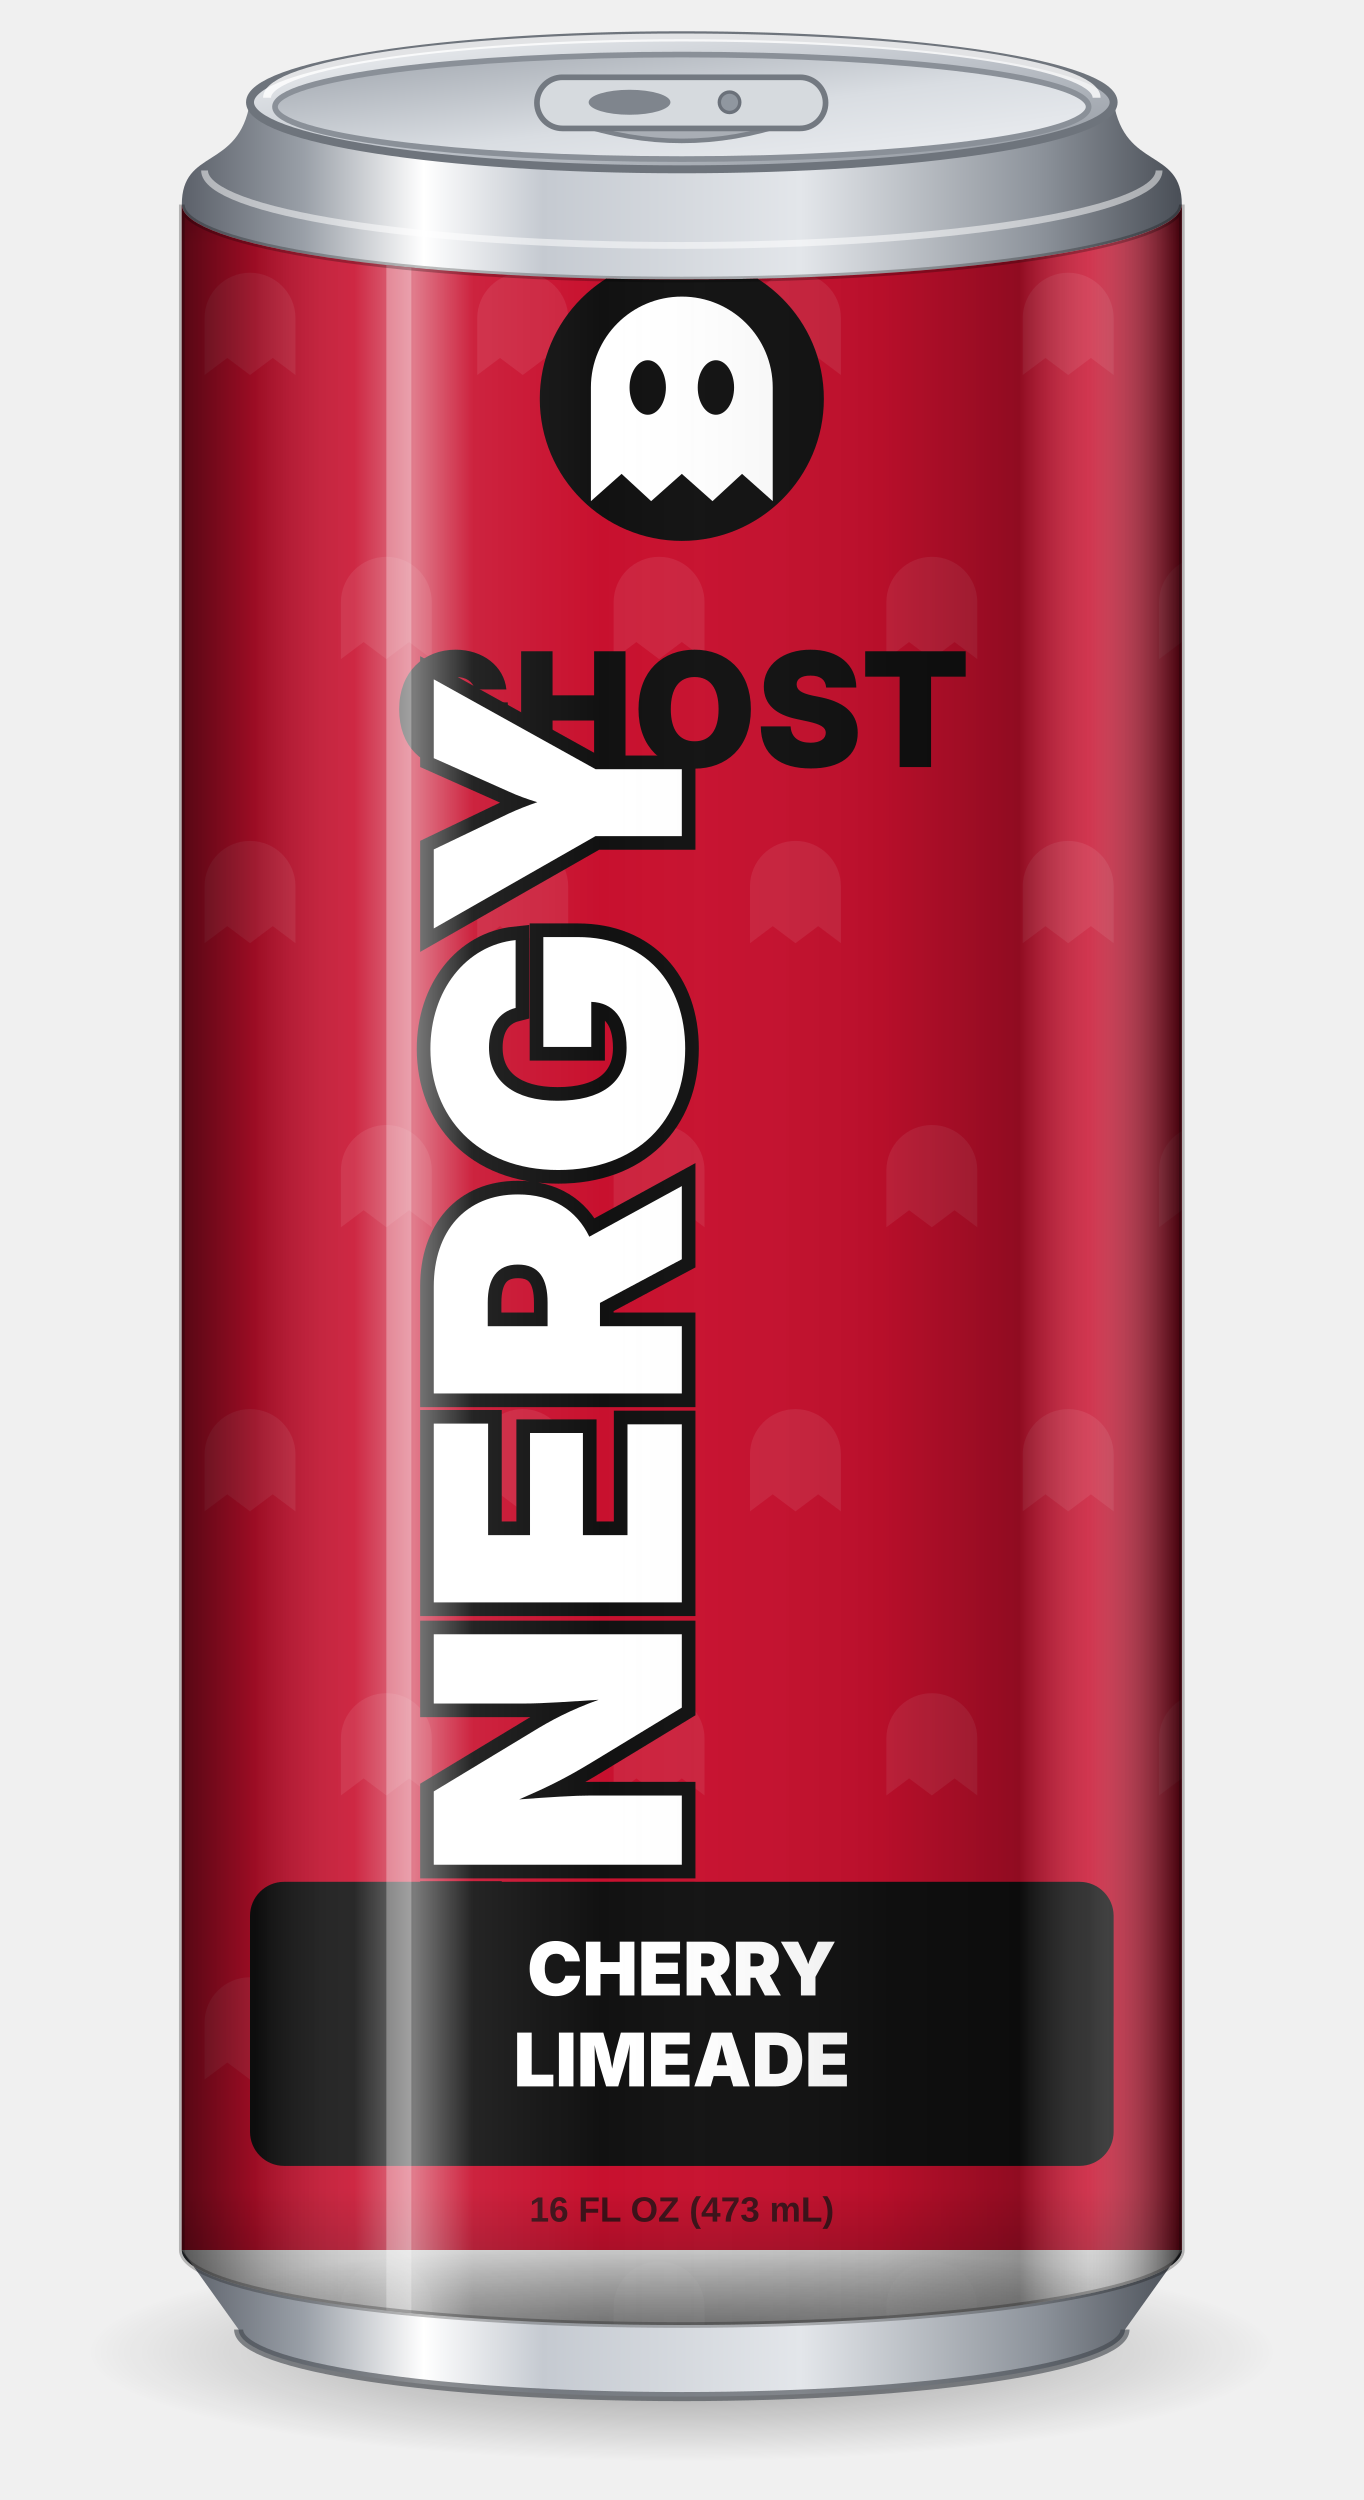
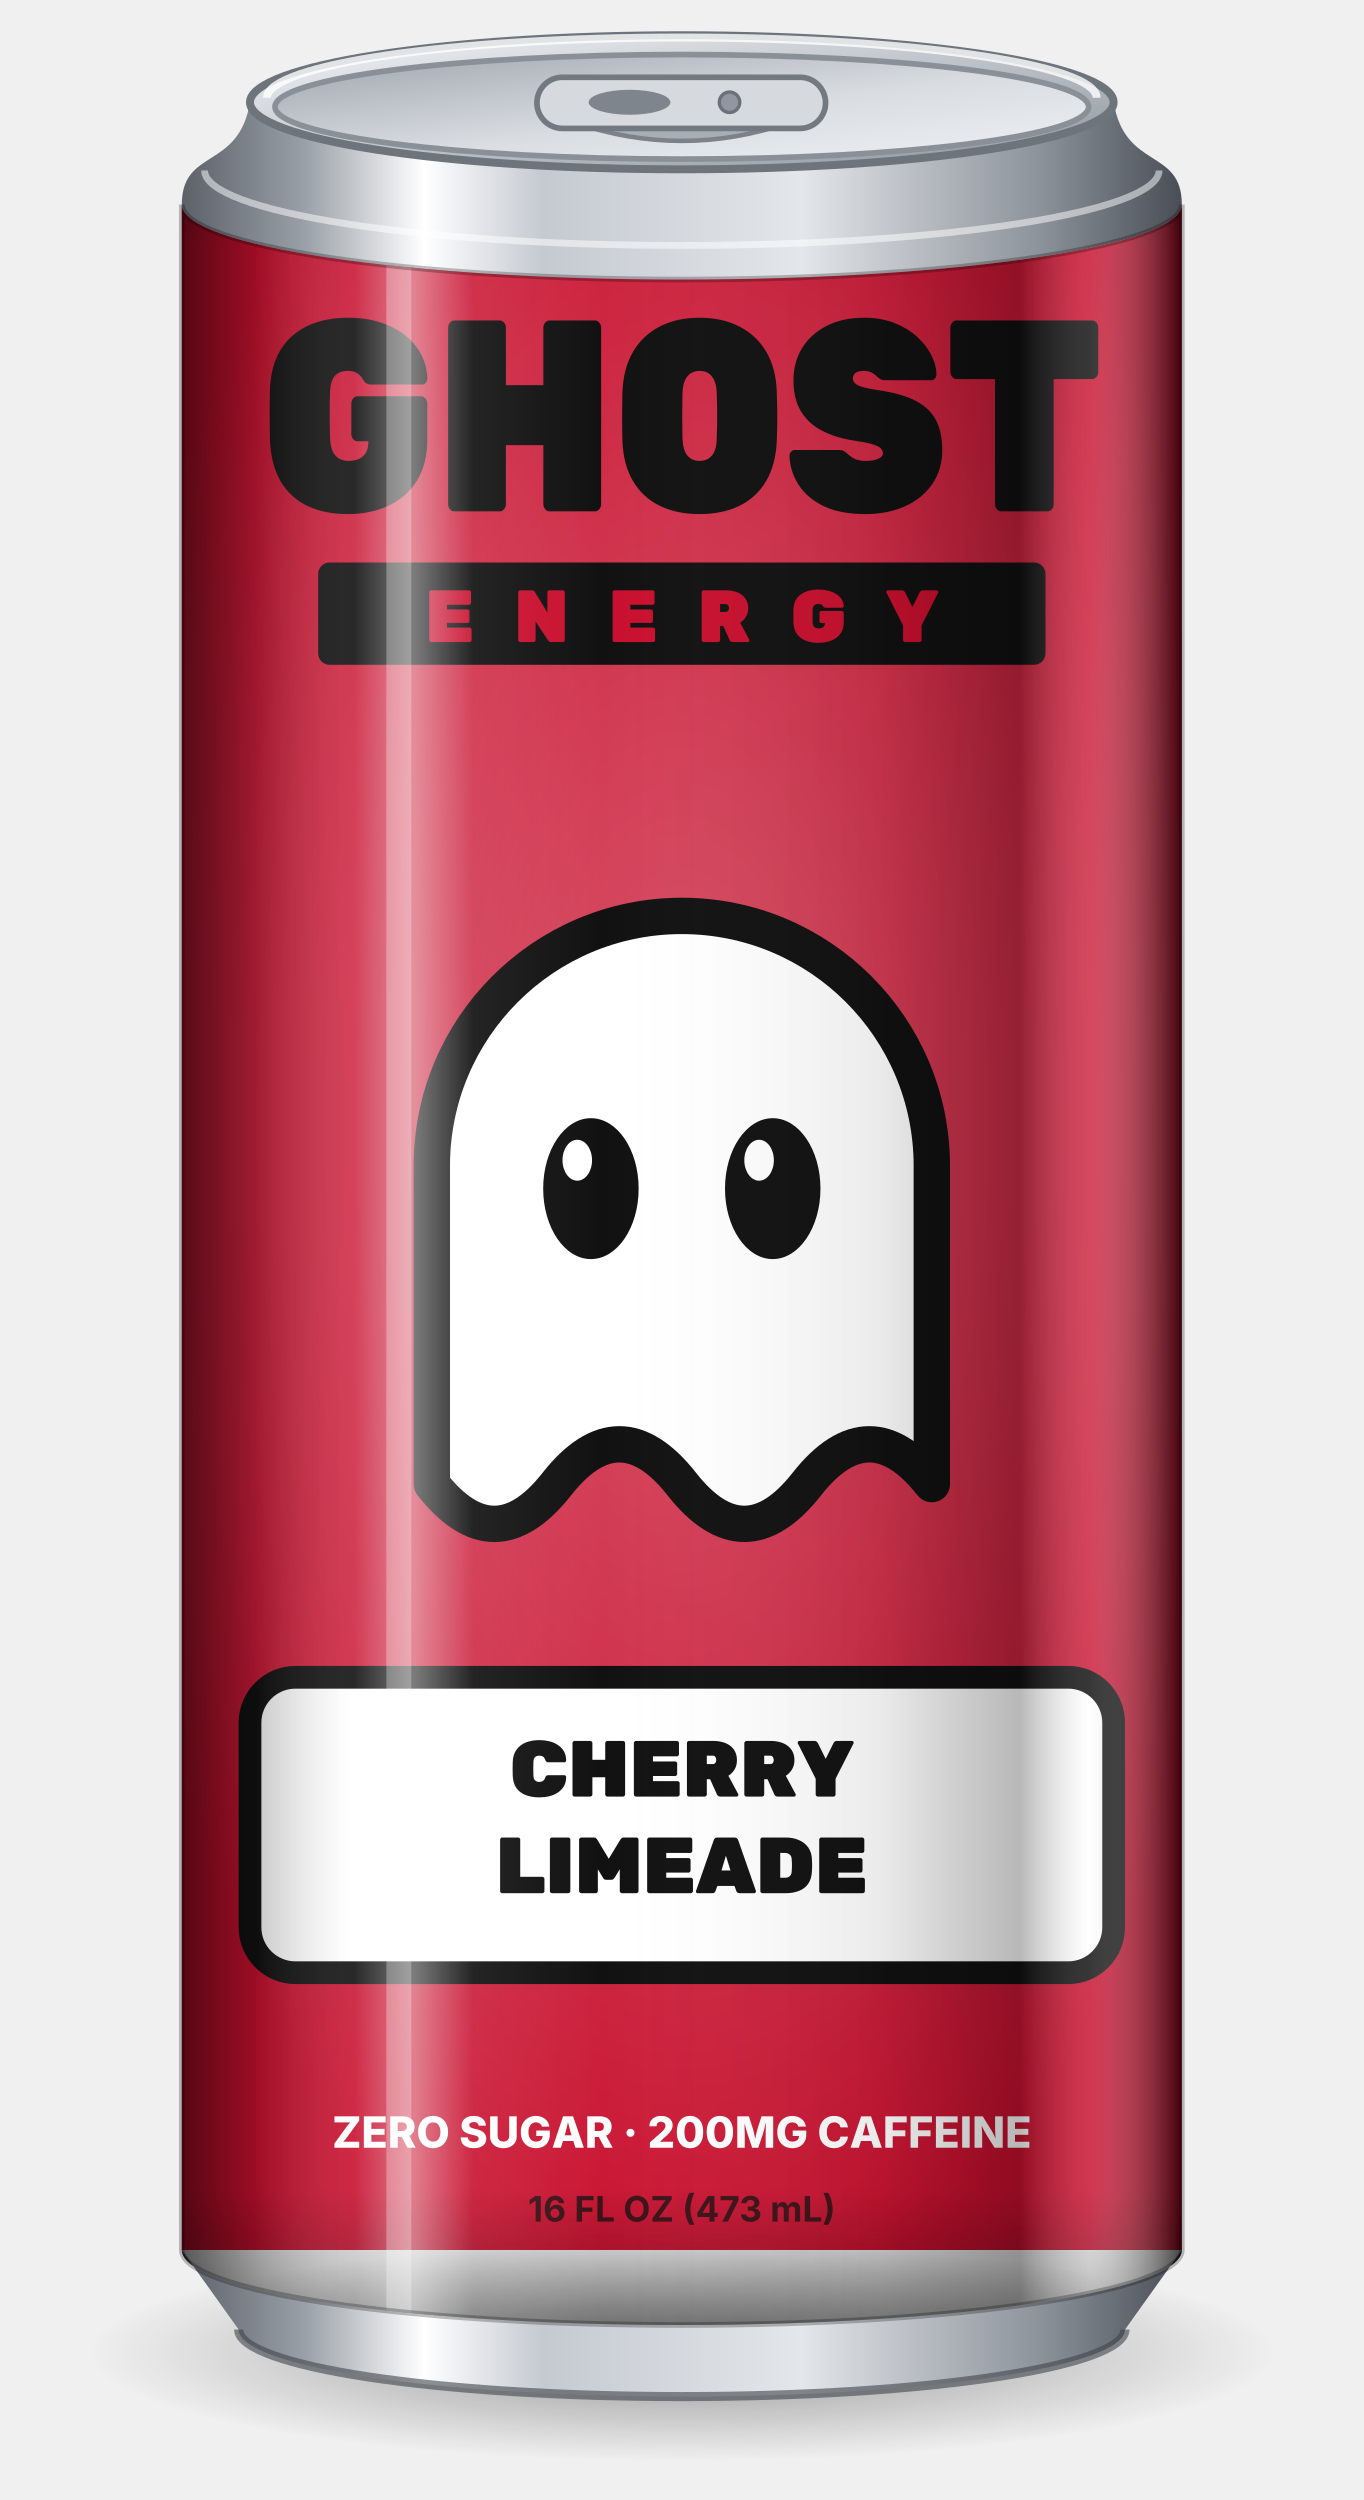
<svg xmlns="http://www.w3.org/2000/svg" viewBox="0 0 120 220" width="120" height="220" role="img" aria-label="Ghost Cherry Limeade can, Second Wind art">
  <defs>
    <linearGradient id="shade-ghost-cherry-limeade" x1="0" x2="1">
      <stop offset="0" stop-color="#000" stop-opacity="0.55" />
      <stop offset="0.07" stop-color="#000" stop-opacity="0.22" />
      <stop offset="0.17" stop-color="#fff" stop-opacity="0.10" />
      <stop offset="0.23" stop-color="#fff" stop-opacity="0.45" />
      <stop offset="0.29" stop-color="#fff" stop-opacity="0.08" />
      <stop offset="0.42" stop-color="#fff" stop-opacity="0" />
      <stop offset="0.70" stop-color="#000" stop-opacity="0.08" />
      <stop offset="0.84" stop-color="#000" stop-opacity="0.28" />
      <stop offset="0.91" stop-color="#fff" stop-opacity="0.16" />
      <stop offset="1" stop-color="#000" stop-opacity="0.62" />
    </linearGradient>
    <linearGradient id="vshade-ghost-cherry-limeade" x1="0" y1="0" x2="0" y2="1">
      <stop offset="0" stop-color="#000" stop-opacity="0.28" />
      <stop offset="0.05" stop-color="#000" stop-opacity="0" />
      <stop offset="0.94" stop-color="#000" stop-opacity="0" />
      <stop offset="1" stop-color="#000" stop-opacity="0.32" />
    </linearGradient>
    <linearGradient id="metal-ghost-cherry-limeade" x1="0" x2="1">
      <stop offset="0" stop-color="#5d626b" />
      <stop offset="0.12" stop-color="#9aa0a8" />
      <stop offset="0.24" stop-color="#ffffff" />
      <stop offset="0.36" stop-color="#c5cad1" />
      <stop offset="0.62" stop-color="#e3e6ea" />
      <stop offset="0.86" stop-color="#8d939b" />
      <stop offset="1" stop-color="#4b5058" />
    </linearGradient>
    <linearGradient id="lid-ghost-cherry-limeade" x1="0" y1="0" x2="1" y2="1">
      <stop offset="0" stop-color="#f4f6f8" />
      <stop offset="0.5" stop-color="#bfc4cb" />
      <stop offset="1" stop-color="#8e949c" />
    </linearGradient>
    <linearGradient id="well-ghost-cherry-limeade" x1="0" y1="0" x2="1" y2="1">
      <stop offset="0" stop-color="#9ea4ac" />
      <stop offset="0.55" stop-color="#d9dde2" />
      <stop offset="1" stop-color="#eef0f3" />
    </linearGradient>
    <radialGradient id="floor-ghost-cherry-limeade">
      <stop offset="0" stop-color="#000" stop-opacity="0.4" />
      <stop offset="1" stop-color="#000" stop-opacity="0" />
    </radialGradient>
    <clipPath id="body-ghost-cherry-limeade">
      <path d="M16 18 A44.0 6.6 0 0 0 104 18 L104 198 A44.0 6.6 0 0 1 16 198 Z" />
    </clipPath>
  </defs>
  <ellipse cx="60.0" cy="207" rx="52.0" ry="9.6" fill="url(#floor-ghost-cherry-limeade)" />
  <path d="M16 198 A44.0 6.6 0 0 0 104 198 L99 205 A39.0 5.9 0 0 1 21 205 Z" fill="url(#metal-ghost-cherry-limeade)" />
  <path d="M21 205 A39.0 5.9 0 0 0 99 205" stroke="#3f444b" stroke-width="0.8" fill="none" opacity="0.6" />
  <path d="M16 18 C16 13,21 15,22 9 L98 9 C99 15,104 13,104 18 A44.0 6.6 0 0 1 16 18 Z" fill="url(#metal-ghost-cherry-limeade)" />
  <path d="M18 15 A42.0 6.6 0 0 0 102 15" stroke="#fff" stroke-width="0.6" fill="none" opacity="0.5" />
  <g clip-path="url(#body-ghost-cherry-limeade)">
    <rect x="16" y="18" width="88" height="180" fill="#c8102e" />
-     <path d="M18 33 V28 a4 4 0 0 1 8 0 V33 l-2 -1.5 -2 1.5 -2 -1.5 z" fill="#ffffff" opacity="0.08" />
-     <path d="M42 33 V28 a4 4 0 0 1 8 0 V33 l-2 -1.5 -2 1.5 -2 -1.5 z" fill="#ffffff" opacity="0.08" />
-     <path d="M66 33 V28 a4 4 0 0 1 8 0 V33 l-2 -1.5 -2 1.5 -2 -1.5 z" fill="#ffffff" opacity="0.08" />
-     <path d="M90 33 V28 a4 4 0 0 1 8 0 V33 l-2 -1.5 -2 1.5 -2 -1.5 z" fill="#ffffff" opacity="0.08" />
-     <path d="M30 58 V53 a4 4 0 0 1 8 0 V58 l-2 -1.5 -2 1.5 -2 -1.5 z" fill="#ffffff" opacity="0.08" />
-     <path d="M54 58 V53 a4 4 0 0 1 8 0 V58 l-2 -1.5 -2 1.5 -2 -1.5 z" fill="#ffffff" opacity="0.08" />
-     <path d="M78 58 V53 a4 4 0 0 1 8 0 V58 l-2 -1.5 -2 1.5 -2 -1.5 z" fill="#ffffff" opacity="0.08" />
-     <path d="M102 58 V53 a4 4 0 0 1 8 0 V58 l-2 -1.5 -2 1.5 -2 -1.5 z" fill="#ffffff" opacity="0.08" />
-     <path d="M18 83 V78 a4 4 0 0 1 8 0 V83 l-2 -1.5 -2 1.5 -2 -1.5 z" fill="#ffffff" opacity="0.08" />
-     <path d="M42 83 V78 a4 4 0 0 1 8 0 V83 l-2 -1.5 -2 1.5 -2 -1.5 z" fill="#ffffff" opacity="0.08" />
-     <path d="M66 83 V78 a4 4 0 0 1 8 0 V83 l-2 -1.5 -2 1.5 -2 -1.5 z" fill="#ffffff" opacity="0.08" />
-     <path d="M90 83 V78 a4 4 0 0 1 8 0 V83 l-2 -1.5 -2 1.5 -2 -1.5 z" fill="#ffffff" opacity="0.08" />
-     <path d="M30 108 V103 a4 4 0 0 1 8 0 V108 l-2 -1.5 -2 1.5 -2 -1.5 z" fill="#ffffff" opacity="0.08" />
-     <path d="M54 108 V103 a4 4 0 0 1 8 0 V108 l-2 -1.5 -2 1.5 -2 -1.5 z" fill="#ffffff" opacity="0.08" />
-     <path d="M78 108 V103 a4 4 0 0 1 8 0 V108 l-2 -1.5 -2 1.5 -2 -1.5 z" fill="#ffffff" opacity="0.08" />
-     <path d="M102 108 V103 a4 4 0 0 1 8 0 V108 l-2 -1.5 -2 1.5 -2 -1.5 z" fill="#ffffff" opacity="0.08" />
-     <path d="M18 133 V128 a4 4 0 0 1 8 0 V133 l-2 -1.5 -2 1.5 -2 -1.5 z" fill="#ffffff" opacity="0.08" />
-     <path d="M42 133 V128 a4 4 0 0 1 8 0 V133 l-2 -1.5 -2 1.5 -2 -1.5 z" fill="#ffffff" opacity="0.08" />
-     <path d="M66 133 V128 a4 4 0 0 1 8 0 V133 l-2 -1.5 -2 1.5 -2 -1.5 z" fill="#ffffff" opacity="0.08" />
-     <path d="M90 133 V128 a4 4 0 0 1 8 0 V133 l-2 -1.5 -2 1.5 -2 -1.5 z" fill="#ffffff" opacity="0.08" />
-     <path d="M30 158 V153 a4 4 0 0 1 8 0 V158 l-2 -1.5 -2 1.5 -2 -1.5 z" fill="#ffffff" opacity="0.08" />
-     <path d="M54 158 V153 a4 4 0 0 1 8 0 V158 l-2 -1.5 -2 1.5 -2 -1.5 z" fill="#ffffff" opacity="0.08" />
-     <path d="M78 158 V153 a4 4 0 0 1 8 0 V158 l-2 -1.5 -2 1.5 -2 -1.5 z" fill="#ffffff" opacity="0.08" />
-     <path d="M102 158 V153 a4 4 0 0 1 8 0 V158 l-2 -1.5 -2 1.5 -2 -1.5 z" fill="#ffffff" opacity="0.08" />
-     <path d="M18 183 V178 a4 4 0 0 1 8 0 V183 l-2 -1.5 -2 1.5 -2 -1.5 z" fill="#ffffff" opacity="0.08" />
-     <path d="M42 183 V178 a4 4 0 0 1 8 0 V183 l-2 -1.5 -2 1.5 -2 -1.5 z" fill="#ffffff" opacity="0.08" />
-     <path d="M66 183 V178 a4 4 0 0 1 8 0 V183 l-2 -1.5 -2 1.5 -2 -1.5 z" fill="#ffffff" opacity="0.08" />
-     <path d="M90 183 V178 a4 4 0 0 1 8 0 V183 l-2 -1.5 -2 1.5 -2 -1.5 z" fill="#ffffff" opacity="0.08" />
-     <path d="M30 208 V203 a4 4 0 0 1 8 0 V208 l-2 -1.5 -2 1.5 -2 -1.5 z" fill="#ffffff" opacity="0.08" />
-     <path d="M54 208 V203 a4 4 0 0 1 8 0 V208 l-2 -1.5 -2 1.5 -2 -1.5 z" fill="#ffffff" opacity="0.08" />
-     <path d="M78 208 V203 a4 4 0 0 1 8 0 V208 l-2 -1.5 -2 1.5 -2 -1.5 z" fill="#ffffff" opacity="0.08" />
-     <path d="M102 208 V203 a4 4 0 0 1 8 0 V208 l-2 -1.5 -2 1.5 -2 -1.5 z" fill="#ffffff" opacity="0.08" />
-     <circle cx="60.0" cy="35.1" r="12.5" fill="#111" />
-     <path d="M52.0 44.1 V34.1 a8 8 0 0 1 16 0 V44.1 l-2.7 -2.4 -2.6 2.4 -2.7 -2.4 -2.7 2.4 -2.6 -2.4 z" fill="#fff" />
-     <ellipse cx="57.0" cy="34.1" rx="1.6" ry="2.4" fill="#111" />
-     <ellipse cx="63.0" cy="34.1" rx="1.6" ry="2.4" fill="#111" />
-     <text x="60.0" y="67.5" font-family="'Arial Black','Inter Black','Helvetica Neue',Arial,sans-serif" font-size="14" font-weight="900" text-anchor="middle" fill="#111" textLength="62.0" lengthAdjust="spacingAndGlyphs">GHOST</text>
-     <g transform="translate(60.0 121.5) rotate(-90)">
-       <text x="0.0" y="0.0" font-family="'Arial Black','Inter Black','Helvetica Neue',Arial,sans-serif" font-size="30" font-weight="900" text-anchor="middle" fill="#fff" textLength="79.2" lengthAdjust="spacingAndGlyphs" stroke="#111" stroke-width="2.4" paint-order="stroke">ENERGY</text>
-     </g>
-     <rect x="22" y="165.6" width="76" height="25" rx="3" fill="#111" />
-     <text x="60.0" y="175.6" font-family="'Arial Black','Inter Black','Helvetica Neue',Arial,sans-serif" font-size="6.5" font-weight="900" text-anchor="middle" fill="#fff">CHERRY</text>
-     <text x="60.0" y="183.6" font-family="'Arial Black','Inter Black','Helvetica Neue',Arial,sans-serif" font-size="6.5" font-weight="900" text-anchor="middle" fill="#fff">LIMEADE</text>
-     <text x="60.0" y="195.5" font-family="'Helvetica Neue',Arial,Inter,sans-serif" font-size="3.1" font-weight="700" text-anchor="middle" fill="#111111" opacity="0.75">16 FL OZ (473 mL)</text>
+     <radialGradient id="gh-cherry-limeade" cx="0.5" cy="0.45" r="0.6">
+       <stop offset="0" stop-color="#fff" stop-opacity="0.28" />
+       <stop offset="1" stop-color="#fff" stop-opacity="0" />
+     </radialGradient>
+     <rect x="16" y="18" width="88" height="180" fill="url(#gh-cherry-limeade)" />
+     <path transform="translate(23.00 45.00) scale(0.8475 1)" d="M8.98 0.24Q6.55 0.24 4.78 -0.48Q3 -1.2 1.99 -2.66Q0.98 -4.13 0.89 -6.36Q0.86 -7.34 0.86 -8.5Q0.86 -9.65 0.89 -10.68Q0.98 -12.82 2 -14.22Q3.02 -15.62 4.82 -16.33Q6.62 -17.04 8.98 -17.04Q10.87 -17.04 12.38 -16.62Q13.9 -16.2 14.98 -15.46Q16.06 -14.71 16.63 -13.74Q17.21 -12.77 17.23 -11.69Q17.23 -11.47 17.08 -11.32Q16.92 -11.16 16.7 -11.16H11.4Q11.14 -11.16 10.98 -11.23Q10.82 -11.3 10.7 -11.42Q10.61 -11.54 10.43 -11.77Q10.25 -12 9.91 -12.18Q9.58 -12.36 8.98 -12.36Q8.09 -12.36 7.63 -11.92Q7.18 -11.47 7.13 -10.56Q7.06 -8.57 7.13 -6.48Q7.18 -5.4 7.68 -4.92Q8.18 -4.44 9.07 -4.44Q9.67 -4.44 10.13 -4.61Q10.58 -4.78 10.85 -5.16Q11.11 -5.54 11.11 -6.14V-6.17H9.98Q9.72 -6.17 9.53 -6.36Q9.34 -6.55 9.34 -6.82V-9.48Q9.34 -9.74 9.53 -9.94Q9.72 -10.13 9.98 -10.13H16.58Q16.85 -10.13 17.04 -9.94Q17.23 -9.74 17.23 -9.48V-6.36Q17.23 -4.2 16.18 -2.74Q15.12 -1.27 13.26 -0.52Q11.4 0.24 8.98 0.24ZM20.04 0Q19.78 0 19.58 -0.18Q19.39 -0.36 19.39 -0.65V-16.15Q19.39 -16.42 19.58 -16.61Q19.78 -16.8 20.04 -16.8H24.74Q25.01 -16.8 25.2 -16.61Q25.39 -16.42 25.39 -16.15V-11.11H29.28V-16.15Q29.28 -16.42 29.47 -16.61Q29.66 -16.8 29.93 -16.8H34.63Q34.9 -16.8 35.09 -16.61Q35.28 -16.42 35.28 -16.15V-0.65Q35.28 -0.38 35.09 -0.19Q34.9 0 34.63 0H29.93Q29.66 0 29.47 -0.19Q29.28 -0.38 29.28 -0.65V-5.83H25.39V-0.65Q25.39 -0.38 25.2 -0.19Q25.01 0 24.74 0ZM45.5 0.24Q43.15 0.24 41.39 -0.48Q39.62 -1.2 38.6 -2.65Q37.58 -4.1 37.49 -6.24Q37.46 -7.22 37.46 -8.33Q37.46 -9.43 37.49 -10.46Q37.58 -12.58 38.59 -14.04Q39.6 -15.5 41.38 -16.27Q43.15 -17.04 45.5 -17.04Q47.86 -17.04 49.63 -16.27Q51.41 -15.5 52.43 -14.04Q53.45 -12.58 53.52 -10.46Q53.57 -9.43 53.57 -8.33Q53.57 -7.22 53.52 -6.24Q53.42 -4.1 52.4 -2.65Q51.38 -1.2 49.62 -0.48Q47.86 0.24 45.5 0.24ZM45.5 -4.44Q46.3 -4.44 46.78 -4.91Q47.26 -5.38 47.28 -6.38Q47.33 -7.42 47.33 -8.42Q47.33 -9.43 47.28 -10.42Q47.26 -11.09 47.03 -11.52Q46.8 -11.95 46.42 -12.16Q46.03 -12.36 45.5 -12.36Q45 -12.36 44.6 -12.16Q44.21 -11.95 43.98 -11.52Q43.75 -11.09 43.73 -10.42Q43.7 -9.43 43.7 -8.42Q43.7 -7.42 43.73 -6.38Q43.78 -5.38 44.24 -4.91Q44.71 -4.44 45.5 -4.44ZM62.74 0.24Q60.07 0.24 58.34 -0.48Q56.62 -1.2 55.75 -2.38Q54.89 -3.55 54.84 -4.87Q54.84 -5.09 55 -5.24Q55.15 -5.4 55.37 -5.4H59.93Q60.31 -5.4 60.52 -5.29Q60.72 -5.18 60.96 -4.99Q61.2 -4.82 61.45 -4.69Q61.7 -4.56 62.03 -4.5Q62.35 -4.44 62.74 -4.44Q63.55 -4.44 64.04 -4.62Q64.54 -4.8 64.54 -5.11Q64.54 -5.4 64.26 -5.59Q63.98 -5.78 63.31 -5.94Q62.64 -6.1 61.44 -6.24Q59.54 -6.5 58.15 -7.13Q56.76 -7.75 56 -8.84Q55.25 -9.94 55.25 -11.52Q55.25 -13.15 56.17 -14.4Q57.1 -15.65 58.74 -16.34Q60.38 -17.04 62.57 -17.04Q64.37 -17.04 65.76 -16.57Q67.15 -16.1 68.11 -15.35Q69.07 -14.59 69.58 -13.73Q70.08 -12.86 70.1 -12.07Q70.1 -11.86 69.95 -11.7Q69.79 -11.54 69.6 -11.54H64.8Q64.46 -11.54 64.26 -11.64Q64.06 -11.74 63.84 -11.93Q63.72 -12.05 63.4 -12.2Q63.07 -12.36 62.57 -12.36Q61.97 -12.36 61.69 -12.18Q61.42 -12 61.42 -11.69Q61.42 -11.47 61.63 -11.28Q61.85 -11.09 62.42 -10.94Q63 -10.8 64.08 -10.66Q66.48 -10.37 67.93 -9.73Q69.38 -9.1 70.04 -8.04Q70.7 -6.98 70.7 -5.42Q70.7 -3.67 69.66 -2.4Q68.62 -1.13 66.82 -0.44Q65.02 0.24 62.74 0.24ZM76.82 0Q76.56 0 76.37 -0.19Q76.18 -0.38 76.18 -0.65V-11.64H72.19Q71.93 -11.64 71.74 -11.83Q71.54 -12.02 71.54 -12.29V-16.15Q71.54 -16.42 71.74 -16.61Q71.93 -16.8 72.19 -16.8H86.26Q86.52 -16.8 86.71 -16.61Q86.9 -16.42 86.9 -16.15V-12.29Q86.9 -12.02 86.71 -11.83Q86.52 -11.64 86.26 -11.64H82.27V-0.65Q82.27 -0.38 82.08 -0.19Q81.89 0 81.62 0Z" fill="#111" />
+     <rect x="28" y="49.5" width="64" height="9" rx="1" fill="#111" />
+     <path transform="translate(37.41 56.50) scale(1 1)" d="M0.53 0Q0.46 0 0.41 -0.05Q0.36 -0.1 0.36 -0.18V-4.37Q0.36 -4.45 0.41 -4.5Q0.46 -4.55 0.53 -4.55H3.87Q3.94 -4.55 3.99 -4.5Q4.04 -4.45 4.04 -4.37V-3.46Q4.04 -3.39 3.99 -3.33Q3.94 -3.28 3.87 -3.28H1.92V-2.87H3.72Q3.8 -2.87 3.85 -2.82Q3.9 -2.77 3.9 -2.7V-1.85Q3.9 -1.78 3.85 -1.73Q3.8 -1.68 3.72 -1.68H1.92V-1.27H3.92Q3.99 -1.27 4.04 -1.22Q4.09 -1.16 4.09 -1.09V-0.18Q4.09 -0.1 4.04 -0.05Q3.99 0 3.92 0ZM8.37 0Q8.3 0 8.24 -0.05Q8.19 -0.1 8.19 -0.18V-4.37Q8.19 -4.45 8.24 -4.5Q8.3 -4.55 8.37 -4.55H9.4Q9.53 -4.55 9.58 -4.49Q9.64 -4.43 9.66 -4.4L10.76 -2.6V-4.37Q10.76 -4.45 10.81 -4.5Q10.86 -4.55 10.94 -4.55H12.11Q12.18 -4.55 12.24 -4.5Q12.29 -4.45 12.29 -4.37V-0.18Q12.29 -0.1 12.24 -0.05Q12.18 0 12.11 0H11.09Q10.96 0 10.9 -0.06Q10.84 -0.12 10.82 -0.15L9.72 -1.81V-0.18Q9.72 -0.1 9.67 -0.05Q9.62 0 9.54 0ZM16.68 0Q16.61 0 16.55 -0.05Q16.5 -0.1 16.5 -0.18V-4.37Q16.5 -4.45 16.55 -4.5Q16.61 -4.55 16.68 -4.55H20.01Q20.08 -4.55 20.14 -4.5Q20.19 -4.45 20.19 -4.37V-3.46Q20.19 -3.39 20.14 -3.33Q20.08 -3.28 20.01 -3.28H18.06V-2.87H19.87Q19.94 -2.87 19.99 -2.82Q20.05 -2.77 20.05 -2.7V-1.85Q20.05 -1.78 19.99 -1.73Q19.94 -1.68 19.87 -1.68H18.06V-1.27H20.06Q20.14 -1.27 20.19 -1.22Q20.24 -1.16 20.24 -1.09V-0.18Q20.24 -0.1 20.19 -0.05Q20.14 0 20.06 0ZM24.51 0Q24.44 0 24.39 -0.05Q24.34 -0.1 24.34 -0.18V-4.37Q24.34 -4.45 24.39 -4.5Q24.44 -4.55 24.51 -4.55H26.44Q27.37 -4.55 27.9 -4.13Q28.43 -3.7 28.43 -2.97Q28.43 -2.53 28.23 -2.21Q28.03 -1.89 27.72 -1.7L28.52 -0.21Q28.54 -0.18 28.54 -0.14Q28.54 -0.08 28.5 -0.04Q28.46 0 28.4 0H27.07Q26.94 0 26.87 -0.07Q26.81 -0.13 26.79 -0.18L26.23 -1.42H25.96V-0.18Q25.96 -0.1 25.91 -0.05Q25.86 0 25.79 0ZM25.96 -2.65H26.44Q26.59 -2.65 26.66 -2.75Q26.74 -2.85 26.74 -2.98Q26.74 -3.11 26.67 -3.23Q26.6 -3.34 26.44 -3.34H25.96ZM34.6 0.07Q33.95 0.07 33.47 -0.13Q32.99 -0.33 32.71 -0.72Q32.44 -1.12 32.41 -1.72Q32.41 -1.99 32.41 -2.3Q32.41 -2.61 32.41 -2.89Q32.44 -3.47 32.72 -3.85Q32.99 -4.23 33.48 -4.42Q33.97 -4.62 34.6 -4.62Q35.12 -4.62 35.53 -4.5Q35.94 -4.39 36.23 -4.19Q36.52 -3.98 36.68 -3.72Q36.83 -3.46 36.84 -3.17Q36.84 -3.11 36.8 -3.06Q36.76 -3.02 36.7 -3.02H35.26Q35.19 -3.02 35.15 -3.04Q35.11 -3.06 35.07 -3.09Q35.05 -3.13 35 -3.19Q34.95 -3.25 34.86 -3.3Q34.77 -3.35 34.6 -3.35Q34.36 -3.35 34.24 -3.23Q34.12 -3.11 34.1 -2.86Q34.09 -2.32 34.1 -1.75Q34.12 -1.46 34.25 -1.33Q34.39 -1.2 34.63 -1.2Q34.79 -1.2 34.92 -1.25Q35.04 -1.29 35.11 -1.4Q35.18 -1.5 35.18 -1.66V-1.67H34.88Q34.81 -1.67 34.75 -1.72Q34.7 -1.77 34.7 -1.85V-2.57Q34.7 -2.64 34.75 -2.69Q34.81 -2.74 34.88 -2.74H36.67Q36.74 -2.74 36.79 -2.69Q36.84 -2.64 36.84 -2.57V-1.72Q36.84 -1.14 36.55 -0.74Q36.27 -0.34 35.77 -0.14Q35.26 0.07 34.6 0.07ZM42.24 0Q42.17 0 42.12 -0.05Q42.06 -0.1 42.06 -0.18V-1.46L40.6 -4.35Q40.59 -4.36 40.59 -4.38Q40.59 -4.39 40.59 -4.41Q40.59 -4.47 40.63 -4.51Q40.67 -4.55 40.73 -4.55H41.95Q42.08 -4.55 42.15 -4.48Q42.21 -4.42 42.23 -4.39L42.88 -3.08L43.53 -4.39Q43.54 -4.42 43.6 -4.48Q43.67 -4.55 43.8 -4.55H45.02Q45.08 -4.55 45.12 -4.51Q45.16 -4.47 45.16 -4.41Q45.16 -4.39 45.16 -4.38Q45.16 -4.36 45.15 -4.35L43.69 -1.46V-0.18Q43.69 -0.1 43.64 -0.05Q43.58 0 43.51 0Z" fill="#c8102e" />
+     <path d="M38.0 130.6 V102.6 a22 22 0 0 1 44 0 V130.6 q-5.5 -7 -11.0 0 q-5.5 7 -11.0 0 q-5.5 -7 -11.0 0 q-5.5 7 -11.0 0 z" fill="#fff" stroke="#111" stroke-width="3.2" stroke-linejoin="round" />
+     <ellipse cx="52.0" cy="104.6" rx="4.2" ry="6.2" fill="#111" />
+     <ellipse cx="68.0" cy="104.6" rx="4.2" ry="6.2" fill="#111" />
+     <ellipse cx="50.8" cy="102.1" rx="1.3" ry="1.8" fill="#fff" />
+     <ellipse cx="66.8" cy="102.1" rx="1.3" ry="1.8" fill="#fff" />
+     <rect x="22" y="147.6" width="76" height="26.0" rx="4" fill="#fff" stroke="#111" stroke-width="2" />
+     <path transform="translate(44.86 158.10) scale(1 1)" d="M2.6 0.07Q1.93 0.07 1.41 -0.13Q0.9 -0.32 0.59 -0.74Q0.29 -1.16 0.26 -1.83Q0.25 -2.11 0.25 -2.44Q0.25 -2.77 0.26 -3.07Q0.29 -3.72 0.6 -4.14Q0.91 -4.56 1.43 -4.77Q1.95 -4.97 2.6 -4.97Q3.05 -4.97 3.47 -4.87Q3.89 -4.77 4.22 -4.55Q4.56 -4.33 4.76 -3.99Q4.96 -3.65 4.96 -3.18Q4.96 -3.12 4.92 -3.07Q4.87 -3.02 4.81 -3.02H3.38Q3.27 -3.02 3.22 -3.07Q3.16 -3.12 3.12 -3.23Q3.04 -3.45 2.91 -3.53Q2.78 -3.6 2.6 -3.6Q2.37 -3.6 2.23 -3.48Q2.09 -3.36 2.08 -3.04Q2.06 -2.46 2.08 -1.86Q2.09 -1.54 2.23 -1.42Q2.37 -1.29 2.6 -1.29Q2.78 -1.29 2.92 -1.38Q3.05 -1.46 3.12 -1.67Q3.16 -1.79 3.21 -1.83Q3.27 -1.88 3.38 -1.88H4.81Q4.87 -1.88 4.92 -1.83Q4.96 -1.79 4.96 -1.72Q4.96 -1.25 4.76 -0.91Q4.56 -0.57 4.22 -0.35Q3.89 -0.13 3.47 -0.03Q3.05 0.07 2.6 0.07ZM5.71 0Q5.63 0 5.57 -0.05Q5.52 -0.1 5.52 -0.19V-4.71Q5.52 -4.79 5.57 -4.84Q5.63 -4.9 5.71 -4.9H7.08Q7.15 -4.9 7.21 -4.84Q7.27 -4.79 7.27 -4.71V-3.24H8.4V-4.71Q8.4 -4.79 8.46 -4.84Q8.51 -4.9 8.59 -4.9H9.96Q10.04 -4.9 10.09 -4.84Q10.15 -4.79 10.15 -4.71V-0.19Q10.15 -0.11 10.09 -0.06Q10.04 0 9.96 0H8.59Q8.51 0 8.46 -0.06Q8.4 -0.11 8.4 -0.19V-1.7H7.27V-0.19Q7.27 -0.11 7.21 -0.06Q7.15 0 7.08 0ZM11.11 0Q11.03 0 10.98 -0.06Q10.92 -0.11 10.92 -0.19V-4.71Q10.92 -4.79 10.98 -4.84Q11.03 -4.9 11.11 -4.9H14.7Q14.78 -4.9 14.83 -4.84Q14.89 -4.79 14.89 -4.71V-3.72Q14.89 -3.65 14.83 -3.59Q14.78 -3.54 14.7 -3.54H12.6V-3.09H14.55Q14.62 -3.09 14.68 -3.04Q14.73 -2.98 14.73 -2.91V-2Q14.73 -1.92 14.68 -1.86Q14.62 -1.81 14.55 -1.81H12.6V-1.36H14.76Q14.83 -1.36 14.89 -1.31Q14.95 -1.25 14.95 -1.18V-0.19Q14.95 -0.11 14.89 -0.06Q14.83 0 14.76 0ZM15.78 0Q15.7 0 15.64 -0.06Q15.59 -0.11 15.59 -0.19V-4.71Q15.59 -4.79 15.64 -4.84Q15.7 -4.9 15.78 -4.9H17.85Q18.86 -4.9 19.43 -4.45Q19.99 -3.99 19.99 -3.2Q19.99 -2.73 19.78 -2.38Q19.57 -2.04 19.24 -1.83L20.1 -0.23Q20.12 -0.19 20.12 -0.15Q20.12 -0.09 20.07 -0.05Q20.03 0 19.96 0H18.53Q18.39 0 18.32 -0.07Q18.25 -0.14 18.23 -0.19L17.63 -1.53H17.34V-0.19Q17.34 -0.11 17.28 -0.06Q17.23 0 17.15 0ZM17.34 -2.86H17.85Q18.01 -2.86 18.09 -2.96Q18.17 -3.07 18.17 -3.21Q18.17 -3.35 18.1 -3.48Q18.03 -3.6 17.85 -3.6H17.34ZM20.83 0Q20.76 0 20.7 -0.06Q20.64 -0.11 20.64 -0.19V-4.71Q20.64 -4.79 20.7 -4.84Q20.76 -4.9 20.83 -4.9H22.9Q23.91 -4.9 24.48 -4.45Q25.05 -3.99 25.05 -3.2Q25.05 -2.73 24.83 -2.38Q24.62 -2.04 24.29 -1.83L25.15 -0.23Q25.17 -0.19 25.17 -0.15Q25.17 -0.09 25.13 -0.05Q25.08 0 25.02 0H23.58Q23.44 0 23.37 -0.07Q23.3 -0.14 23.28 -0.19L22.68 -1.53H22.39V-0.19Q22.39 -0.11 22.34 -0.06Q22.28 0 22.2 0ZM22.39 -2.86H22.9Q23.07 -2.86 23.15 -2.96Q23.23 -3.07 23.23 -3.21Q23.23 -3.35 23.15 -3.48Q23.08 -3.6 22.9 -3.6H22.39ZM27.11 0Q27.03 0 26.98 -0.06Q26.92 -0.11 26.92 -0.19V-1.57L25.35 -4.68Q25.34 -4.7 25.34 -4.71Q25.33 -4.73 25.33 -4.75Q25.33 -4.81 25.38 -4.85Q25.42 -4.9 25.49 -4.9H26.8Q26.94 -4.9 27.01 -4.83Q27.08 -4.76 27.1 -4.73L27.8 -3.32L28.5 -4.73Q28.51 -4.76 28.58 -4.83Q28.65 -4.9 28.79 -4.9H30.11Q30.17 -4.9 30.22 -4.85Q30.26 -4.81 30.26 -4.75Q30.26 -4.73 30.26 -4.71Q30.25 -4.7 30.25 -4.68L28.67 -1.57V-0.19Q28.67 -0.11 28.62 -0.06Q28.56 0 28.48 0Z" fill="#111" />
+     <path transform="translate(43.62 166.60) scale(1 1)" d="M0.57 0Q0.5 0 0.44 -0.06Q0.39 -0.11 0.39 -0.19V-4.71Q0.39 -4.79 0.44 -4.84Q0.5 -4.9 0.57 -4.9H1.97Q2.05 -4.9 2.11 -4.84Q2.16 -4.79 2.16 -4.71V-1.44H4.1Q4.18 -1.44 4.24 -1.38Q4.29 -1.32 4.29 -1.25V-0.19Q4.29 -0.11 4.24 -0.06Q4.18 0 4.1 0ZM4.96 0Q4.88 0 4.82 -0.06Q4.77 -0.11 4.77 -0.19V-4.71Q4.77 -4.79 4.82 -4.84Q4.88 -4.9 4.96 -4.9H6.38Q6.46 -4.9 6.52 -4.84Q6.57 -4.79 6.57 -4.71V-0.19Q6.57 -0.11 6.52 -0.06Q6.46 0 6.38 0ZM7.53 0Q7.46 0 7.4 -0.06Q7.34 -0.11 7.34 -0.19V-4.71Q7.34 -4.79 7.4 -4.84Q7.46 -4.9 7.53 -4.9H8.64Q8.78 -4.9 8.85 -4.82Q8.92 -4.75 8.94 -4.71L9.95 -3.03L10.97 -4.71Q10.99 -4.75 11.06 -4.82Q11.13 -4.9 11.27 -4.9H12.38Q12.45 -4.9 12.51 -4.84Q12.57 -4.79 12.57 -4.71V-0.19Q12.57 -0.11 12.51 -0.06Q12.45 0 12.38 0H11.11Q11.03 0 10.98 -0.06Q10.92 -0.11 10.92 -0.19V-2.11L10.46 -1.35Q10.42 -1.29 10.36 -1.24Q10.3 -1.18 10.2 -1.18H9.71Q9.6 -1.18 9.54 -1.24Q9.48 -1.29 9.45 -1.35L8.99 -2.11V-0.19Q8.99 -0.11 8.93 -0.06Q8.88 0 8.8 0ZM13.52 0Q13.45 0 13.39 -0.06Q13.33 -0.11 13.33 -0.19V-4.71Q13.33 -4.79 13.39 -4.84Q13.45 -4.9 13.52 -4.9H17.11Q17.19 -4.9 17.25 -4.84Q17.3 -4.79 17.3 -4.71V-3.72Q17.3 -3.65 17.25 -3.59Q17.19 -3.54 17.11 -3.54H15.01V-3.09H16.96Q17.04 -3.09 17.09 -3.04Q17.15 -2.98 17.15 -2.91V-2Q17.15 -1.92 17.09 -1.86Q17.04 -1.81 16.96 -1.81H15.01V-1.36H17.17Q17.25 -1.36 17.3 -1.31Q17.36 -1.25 17.36 -1.18V-0.19Q17.36 -0.11 17.3 -0.06Q17.25 0 17.17 0ZM17.77 0Q17.71 0 17.66 -0.05Q17.62 -0.09 17.62 -0.15Q17.62 -0.18 17.63 -0.2L19.19 -4.67Q19.21 -4.75 19.28 -4.82Q19.36 -4.9 19.5 -4.9H21.02Q21.16 -4.9 21.24 -4.82Q21.32 -4.75 21.34 -4.67L22.9 -0.2Q22.9 -0.18 22.9 -0.15Q22.9 -0.09 22.86 -0.05Q22.81 0 22.75 0H21.45Q21.32 0 21.26 -0.06Q21.2 -0.12 21.18 -0.18L21.01 -0.64H19.51L19.34 -0.18Q19.32 -0.12 19.26 -0.06Q19.21 0 19.07 0ZM19.87 -2H20.66L20.26 -3.3ZM23.48 0Q23.4 0 23.34 -0.06Q23.29 -0.11 23.29 -0.19V-4.71Q23.29 -4.79 23.34 -4.84Q23.4 -4.9 23.48 -4.9H25.49Q26.15 -4.9 26.67 -4.68Q27.19 -4.46 27.5 -4.03Q27.81 -3.6 27.83 -2.98Q27.85 -2.67 27.85 -2.45Q27.85 -2.22 27.83 -1.93Q27.8 -1.27 27.51 -0.84Q27.22 -0.41 26.71 -0.21Q26.2 0 25.53 0ZM25.04 -1.36H25.49Q25.65 -1.36 25.77 -1.42Q25.89 -1.48 25.97 -1.61Q26.05 -1.74 26.05 -1.93Q26.07 -2.14 26.07 -2.3Q26.07 -2.46 26.07 -2.62Q26.07 -2.79 26.05 -2.98Q26.04 -3.27 25.87 -3.4Q25.7 -3.54 25.46 -3.54H25.04ZM28.66 0Q28.58 0 28.52 -0.06Q28.47 -0.11 28.47 -0.19V-4.71Q28.47 -4.79 28.52 -4.84Q28.58 -4.9 28.66 -4.9H32.25Q32.33 -4.9 32.38 -4.84Q32.44 -4.79 32.44 -4.71V-3.72Q32.44 -3.65 32.38 -3.59Q32.33 -3.54 32.25 -3.54H30.15V-3.09H32.09Q32.17 -3.09 32.23 -3.04Q32.28 -2.98 32.28 -2.91V-2Q32.28 -1.92 32.23 -1.86Q32.17 -1.81 32.09 -1.81H30.15V-1.36H32.3Q32.38 -1.36 32.44 -1.31Q32.49 -1.25 32.49 -1.18V-0.19Q32.49 -0.11 32.44 -0.06Q32.38 0 32.3 0Z" fill="#111" />
+     <path transform="translate(29.23 189.00) scale(1 1)" d="M0.2 0V-0.37L1.28 -1.86Q1.39 -2.01 1.52 -2.16Q1.66 -2.32 1.8 -2.47L1.84 -2.26Q1.65 -2.24 1.46 -2.23Q1.27 -2.23 1.08 -2.23H0.2V-2.76H2.38V-2.39L1.32 -0.94Q1.21 -0.78 1.06 -0.62Q0.92 -0.46 0.78 -0.3L0.73 -0.51Q0.94 -0.53 1.14 -0.53Q1.35 -0.53 1.55 -0.53H2.38V0ZM2.79 0V-2.76H4.71V-2.23H3.45V-1.66H4.61V-1.14H3.45V-0.53H4.71V0ZM5.11 0V-2.76H6.24Q6.56 -2.76 6.78 -2.65Q7.01 -2.54 7.13 -2.33Q7.25 -2.13 7.25 -1.85Q7.25 -1.56 7.13 -1.36Q7 -1.16 6.77 -1.06Q6.54 -0.95 6.23 -0.95H5.5V-1.47H6.11Q6.26 -1.47 6.36 -1.51Q6.47 -1.55 6.52 -1.63Q6.57 -1.72 6.57 -1.85Q6.57 -1.98 6.52 -2.06Q6.47 -2.15 6.36 -2.19Q6.26 -2.23 6.1 -2.23H5.77V0ZM6.63 0 5.96 -1.26H6.66L7.35 0ZM8.88 0.04Q8.51 0.04 8.21 -0.13Q7.91 -0.29 7.74 -0.61Q7.56 -0.93 7.56 -1.38Q7.56 -1.84 7.74 -2.15Q7.91 -2.47 8.21 -2.64Q8.51 -2.8 8.88 -2.8Q9.25 -2.8 9.55 -2.64Q9.85 -2.47 10.02 -2.15Q10.2 -1.84 10.2 -1.38Q10.2 -0.93 10.02 -0.61Q9.85 -0.29 9.55 -0.13Q9.25 0.04 8.88 0.04ZM8.88 -0.54Q9.08 -0.54 9.23 -0.63Q9.37 -0.73 9.45 -0.92Q9.53 -1.11 9.53 -1.38Q9.53 -1.66 9.45 -1.84Q9.37 -2.03 9.23 -2.13Q9.08 -2.23 8.88 -2.23Q8.68 -2.23 8.54 -2.13Q8.39 -2.03 8.31 -1.84Q8.23 -1.66 8.23 -1.38Q8.23 -1.11 8.31 -0.92Q8.39 -0.73 8.54 -0.64Q8.68 -0.54 8.88 -0.54ZM12.46 0.04Q12.12 0.04 11.86 -0.07Q11.61 -0.17 11.46 -0.38Q11.32 -0.59 11.31 -0.91H11.94Q11.95 -0.78 12.02 -0.69Q12.08 -0.6 12.19 -0.55Q12.31 -0.51 12.46 -0.51Q12.59 -0.51 12.69 -0.54Q12.79 -0.58 12.84 -0.65Q12.89 -0.71 12.89 -0.8Q12.89 -0.88 12.84 -0.94Q12.8 -0.99 12.7 -1.04Q12.6 -1.08 12.45 -1.11L12.15 -1.18Q11.8 -1.26 11.59 -1.45Q11.39 -1.63 11.39 -1.95Q11.39 -2.2 11.53 -2.4Q11.67 -2.59 11.91 -2.7Q12.15 -2.8 12.46 -2.8Q12.78 -2.8 13.02 -2.69Q13.26 -2.58 13.39 -2.39Q13.52 -2.2 13.52 -1.94H12.89Q12.88 -2.09 12.77 -2.17Q12.66 -2.26 12.46 -2.26Q12.33 -2.26 12.24 -2.22Q12.15 -2.19 12.11 -2.13Q12.06 -2.07 12.06 -1.99Q12.06 -1.91 12.11 -1.85Q12.16 -1.79 12.26 -1.75Q12.35 -1.71 12.47 -1.68L12.71 -1.63Q12.91 -1.58 13.07 -1.51Q13.23 -1.44 13.33 -1.34Q13.44 -1.23 13.5 -1.1Q13.56 -0.97 13.56 -0.8Q13.56 -0.54 13.43 -0.35Q13.29 -0.16 13.05 -0.06Q12.81 0.04 12.46 0.04ZM15.07 0.04Q14.72 0.04 14.46 -0.09Q14.2 -0.22 14.05 -0.44Q13.9 -0.67 13.9 -0.98V-2.76H14.56V-1.04Q14.56 -0.89 14.62 -0.78Q14.69 -0.66 14.8 -0.6Q14.92 -0.54 15.07 -0.54Q15.22 -0.54 15.34 -0.6Q15.45 -0.66 15.52 -0.78Q15.58 -0.89 15.58 -1.04V-2.76H16.24V-0.98Q16.24 -0.67 16.09 -0.44Q15.94 -0.22 15.68 -0.09Q15.42 0.04 15.07 0.04ZM17.93 0.04Q17.54 0.04 17.24 -0.13Q16.94 -0.31 16.77 -0.62Q16.6 -0.94 16.6 -1.38Q16.6 -1.83 16.78 -2.15Q16.96 -2.47 17.26 -2.63Q17.55 -2.8 17.92 -2.8Q18.16 -2.8 18.37 -2.73Q18.57 -2.66 18.73 -2.54Q18.89 -2.41 18.99 -2.24Q19.09 -2.07 19.12 -1.86H18.46Q18.43 -1.95 18.39 -2.02Q18.34 -2.08 18.27 -2.13Q18.21 -2.18 18.12 -2.2Q18.04 -2.23 17.93 -2.23Q17.73 -2.23 17.59 -2.13Q17.44 -2.03 17.36 -1.84Q17.27 -1.65 17.27 -1.39Q17.27 -1.12 17.35 -0.93Q17.43 -0.74 17.58 -0.64Q17.73 -0.54 17.94 -0.54Q18.12 -0.54 18.25 -0.6Q18.38 -0.66 18.45 -0.77Q18.52 -0.89 18.52 -1.04L18.64 -1.03H17.96V-1.51H19.15V-1.14Q19.15 -0.77 18.99 -0.51Q18.84 -0.24 18.56 -0.1Q18.29 0.04 17.93 0.04ZM19.4 0 20.32 -2.76H21.2L22.15 0H21.41L21.03 -1.21Q20.94 -1.51 20.85 -1.85Q20.76 -2.19 20.68 -2.56H20.82Q20.74 -2.19 20.66 -1.85Q20.58 -1.51 20.5 -1.21L20.13 0ZM20.03 -0.59V-1.09H21.52V-0.59ZM22.45 0V-2.76H23.58Q23.89 -2.76 24.12 -2.65Q24.35 -2.54 24.47 -2.33Q24.59 -2.13 24.59 -1.85Q24.59 -1.56 24.47 -1.36Q24.34 -1.16 24.11 -1.06Q23.88 -0.95 23.56 -0.95H22.84V-1.47H23.45Q23.6 -1.47 23.7 -1.51Q23.81 -1.55 23.86 -1.63Q23.91 -1.72 23.91 -1.85Q23.91 -1.98 23.86 -2.06Q23.81 -2.15 23.7 -2.19Q23.6 -2.23 23.44 -2.23H23.11V0ZM23.97 0 23.3 -1.26H24L24.69 0ZM26.25 -0.96Q26.1 -0.96 26 -1.06Q25.9 -1.16 25.9 -1.31Q25.9 -1.46 26 -1.56Q26.1 -1.66 26.25 -1.66Q26.4 -1.66 26.5 -1.56Q26.6 -1.46 26.6 -1.31Q26.6 -1.16 26.5 -1.06Q26.4 -0.96 26.25 -0.96ZM27.96 0V-0.47L28.97 -1.36Q29.08 -1.46 29.16 -1.55Q29.24 -1.64 29.28 -1.73Q29.33 -1.81 29.33 -1.92Q29.33 -2.03 29.28 -2.12Q29.23 -2.2 29.14 -2.24Q29.05 -2.29 28.93 -2.29Q28.82 -2.29 28.73 -2.24Q28.64 -2.2 28.59 -2.11Q28.55 -2.02 28.55 -1.89H27.92Q27.92 -2.17 28.05 -2.38Q28.18 -2.58 28.41 -2.69Q28.63 -2.8 28.94 -2.8Q29.25 -2.8 29.48 -2.7Q29.71 -2.59 29.84 -2.4Q29.96 -2.22 29.96 -1.97Q29.96 -1.81 29.9 -1.66Q29.84 -1.5 29.68 -1.32Q29.51 -1.13 29.21 -0.87L28.87 -0.55V-0.53H30V0ZM31.49 0.04Q31.13 0.04 30.87 -0.13Q30.61 -0.3 30.47 -0.62Q30.33 -0.93 30.33 -1.38Q30.33 -1.83 30.47 -2.15Q30.61 -2.46 30.87 -2.63Q31.13 -2.8 31.49 -2.8Q31.86 -2.8 32.12 -2.63Q32.38 -2.46 32.52 -2.14Q32.65 -1.83 32.65 -1.38Q32.65 -0.93 32.52 -0.62Q32.38 -0.3 32.12 -0.13Q31.86 0.04 31.49 0.04ZM31.49 -0.5Q31.65 -0.5 31.76 -0.6Q31.87 -0.7 31.92 -0.9Q31.98 -1.1 31.98 -1.38Q31.98 -1.67 31.92 -1.86Q31.87 -2.06 31.76 -2.17Q31.65 -2.27 31.49 -2.27Q31.34 -2.27 31.23 -2.17Q31.12 -2.06 31.06 -1.86Q31 -1.67 31 -1.38Q31 -1.1 31.06 -0.9Q31.12 -0.7 31.23 -0.6Q31.34 -0.5 31.49 -0.5ZM34.12 0.04Q33.75 0.04 33.5 -0.13Q33.24 -0.3 33.1 -0.62Q32.96 -0.93 32.96 -1.38Q32.96 -1.83 33.1 -2.15Q33.24 -2.46 33.5 -2.63Q33.75 -2.8 34.12 -2.8Q34.49 -2.8 34.75 -2.63Q35.01 -2.46 35.14 -2.14Q35.28 -1.83 35.28 -1.38Q35.28 -0.93 35.14 -0.62Q35.01 -0.3 34.75 -0.13Q34.49 0.04 34.12 0.04ZM34.12 -0.5Q34.28 -0.5 34.39 -0.6Q34.5 -0.7 34.55 -0.9Q34.61 -1.1 34.61 -1.38Q34.61 -1.67 34.55 -1.86Q34.5 -2.06 34.39 -2.17Q34.28 -2.27 34.12 -2.27Q33.96 -2.27 33.86 -2.17Q33.75 -2.06 33.69 -1.86Q33.63 -1.67 33.63 -1.38Q33.63 -1.1 33.69 -0.9Q33.75 -0.7 33.85 -0.6Q33.96 -0.5 34.12 -0.5ZM35.65 0V-2.76H36.67L37.02 -1.69Q37.05 -1.59 37.09 -1.43Q37.13 -1.27 37.17 -1.08Q37.21 -0.89 37.24 -0.72Q37.27 -0.55 37.29 -0.42H37.17Q37.19 -0.55 37.22 -0.72Q37.25 -0.89 37.29 -1.08Q37.33 -1.27 37.37 -1.43Q37.41 -1.59 37.44 -1.69L37.78 -2.76H38.81V0H38.15V-1.19Q38.15 -1.28 38.15 -1.43Q38.15 -1.58 38.16 -1.75Q38.16 -1.92 38.17 -2.09Q38.17 -2.26 38.17 -2.41H38.21Q38.18 -2.25 38.13 -2.07Q38.09 -1.9 38.05 -1.73Q38 -1.56 37.96 -1.42Q37.92 -1.28 37.9 -1.19L37.5 0H36.96L36.56 -1.19Q36.53 -1.28 36.49 -1.42Q36.45 -1.56 36.4 -1.73Q36.36 -1.89 36.31 -2.07Q36.27 -2.25 36.23 -2.41H36.28Q36.28 -2.27 36.29 -2.09Q36.29 -1.92 36.29 -1.75Q36.3 -1.58 36.3 -1.43Q36.31 -1.29 36.31 -1.19V0ZM40.5 0.04Q40.11 0.04 39.81 -0.13Q39.51 -0.31 39.34 -0.62Q39.17 -0.94 39.17 -1.38Q39.17 -1.83 39.35 -2.15Q39.53 -2.47 39.82 -2.63Q40.12 -2.8 40.49 -2.8Q40.73 -2.8 40.94 -2.73Q41.14 -2.66 41.3 -2.54Q41.46 -2.41 41.56 -2.24Q41.66 -2.07 41.69 -1.86H41.02Q41 -1.95 40.95 -2.02Q40.91 -2.08 40.84 -2.13Q40.78 -2.18 40.69 -2.2Q40.61 -2.23 40.5 -2.23Q40.3 -2.23 40.15 -2.13Q40 -2.03 39.92 -1.84Q39.84 -1.65 39.84 -1.39Q39.84 -1.12 39.92 -0.93Q40 -0.74 40.15 -0.64Q40.3 -0.54 40.5 -0.54Q40.69 -0.54 40.82 -0.6Q40.95 -0.66 41.02 -0.77Q41.08 -0.89 41.08 -1.04L41.21 -1.03H40.53V-1.51H41.72V-1.14Q41.72 -0.77 41.56 -0.51Q41.4 -0.24 41.13 -0.1Q40.85 0.04 40.5 0.04ZM44.17 0.04Q43.8 0.04 43.5 -0.13Q43.21 -0.29 43.03 -0.61Q42.86 -0.93 42.86 -1.38Q42.86 -1.84 43.04 -2.15Q43.21 -2.47 43.51 -2.64Q43.8 -2.8 44.17 -2.8Q44.42 -2.8 44.63 -2.73Q44.84 -2.67 45 -2.54Q45.16 -2.41 45.26 -2.22Q45.36 -2.03 45.39 -1.79H44.73Q44.71 -1.89 44.67 -1.97Q44.62 -2.05 44.55 -2.11Q44.48 -2.17 44.39 -2.2Q44.3 -2.23 44.19 -2.23Q43.99 -2.23 43.84 -2.13Q43.69 -2.03 43.61 -1.84Q43.53 -1.65 43.53 -1.38Q43.53 -1.1 43.61 -0.92Q43.69 -0.73 43.84 -0.63Q43.99 -0.54 44.18 -0.54Q44.3 -0.54 44.39 -0.57Q44.48 -0.6 44.55 -0.65Q44.62 -0.71 44.67 -0.79Q44.71 -0.87 44.73 -0.98H45.39Q45.38 -0.79 45.29 -0.61Q45.2 -0.43 45.05 -0.28Q44.89 -0.14 44.67 -0.05Q44.45 0.04 44.17 0.04ZM45.62 0 46.55 -2.76H47.42L48.37 0H47.64L47.26 -1.21Q47.16 -1.51 47.08 -1.85Q46.99 -2.19 46.9 -2.56H47.05Q46.97 -2.19 46.89 -1.85Q46.81 -1.51 46.72 -1.21L46.35 0ZM46.25 -0.59V-1.09H47.75V-0.59ZM48.68 0V-2.76H50.56V-2.23H49.33V-1.53H50.44V-1.01H49.33V0ZM50.9 0V-2.76H52.78V-2.23H51.56V-1.53H52.66V-1.01H51.56V0ZM53.13 0V-2.76H55.04V-2.23H53.78V-1.66H54.94V-1.14H53.78V-0.53H55.04V0ZM56.1 -2.76V0H55.44V-2.76ZM56.53 0V-2.76H57.25L58.02 -1.52Q58.09 -1.39 58.17 -1.26Q58.24 -1.13 58.31 -0.96Q58.38 -0.8 58.45 -0.59H58.39Q58.38 -0.75 58.37 -0.93Q58.35 -1.12 58.35 -1.29Q58.34 -1.47 58.34 -1.59V-2.76H59.01V0H58.29L57.58 -1.14Q57.48 -1.3 57.41 -1.44Q57.33 -1.58 57.25 -1.75Q57.18 -1.91 57.07 -2.14H57.15Q57.16 -1.94 57.17 -1.75Q57.19 -1.56 57.19 -1.41Q57.2 -1.25 57.2 -1.14V0ZM59.44 0V-2.76H61.36V-2.23H60.09V-1.66H61.26V-1.14H60.09V-0.53H61.35V0Z" fill="#ffffff" />
+     <text x="60.0" y="195.5" font-family="inter" font-size="3.1" font-weight="700" text-anchor="middle" fill="#111111" opacity="0.75">16 FL OZ (473 mL)</text>
    <rect x="16" y="11.4" width="88" height="193.2" fill="url(#vshade-ghost-cherry-limeade)" />
    <rect x="16" y="11.4" width="88" height="193.2" fill="url(#shade-ghost-cherry-limeade)" />
    <rect x="34.0" y="11.4" width="2.2" height="193.2" fill="#fff" opacity="0.3" />
  </g>
  <path d="M16 18 A44.0 6.6 0 0 0 104 18 L104 198 A44.0 6.6 0 0 1 16 198 Z" fill="none" stroke="#000" stroke-opacity="0.25" stroke-width="0.5" />
  <ellipse cx="60.0" cy="9" rx="38.0" ry="5.9" fill="url(#lid-ghost-cherry-limeade)" stroke="#6e747c" stroke-width="0.7" />
  <ellipse cx="60.0" cy="9.4" rx="35.8" ry="4.6" fill="url(#well-ghost-cherry-limeade)" stroke="#8a9098" stroke-width="0.5" />
  <path d="M50.6 10.8 q9.4 3.2 18.8 0 l-2.5 -2.1 h-13.8 z" fill="#a9aeb5" stroke="#7c828a" stroke-width="0.4" />
  <path d="M49.5 6.8 h20.9 a2.2 2.2 0 0 1 0 4.5 h-20.9 a2.2 2.2 0 0 1 0 -4.5 z" fill="#d6dade" stroke="#737981" stroke-width="0.5" />
  <ellipse cx="55.4" cy="9" rx="3.6" ry="1.1" fill="#7f858d" />
  <circle cx="64.2" cy="9" r="0.9" fill="#9097a0" stroke="#6b717a" stroke-width="0.3" />
  <path d="M23.5 8.6 A36.5 5.3 0 0 1 96.5 8.6" stroke="#fff" stroke-width="0.7" fill="none" opacity="0.8" />
</svg>
